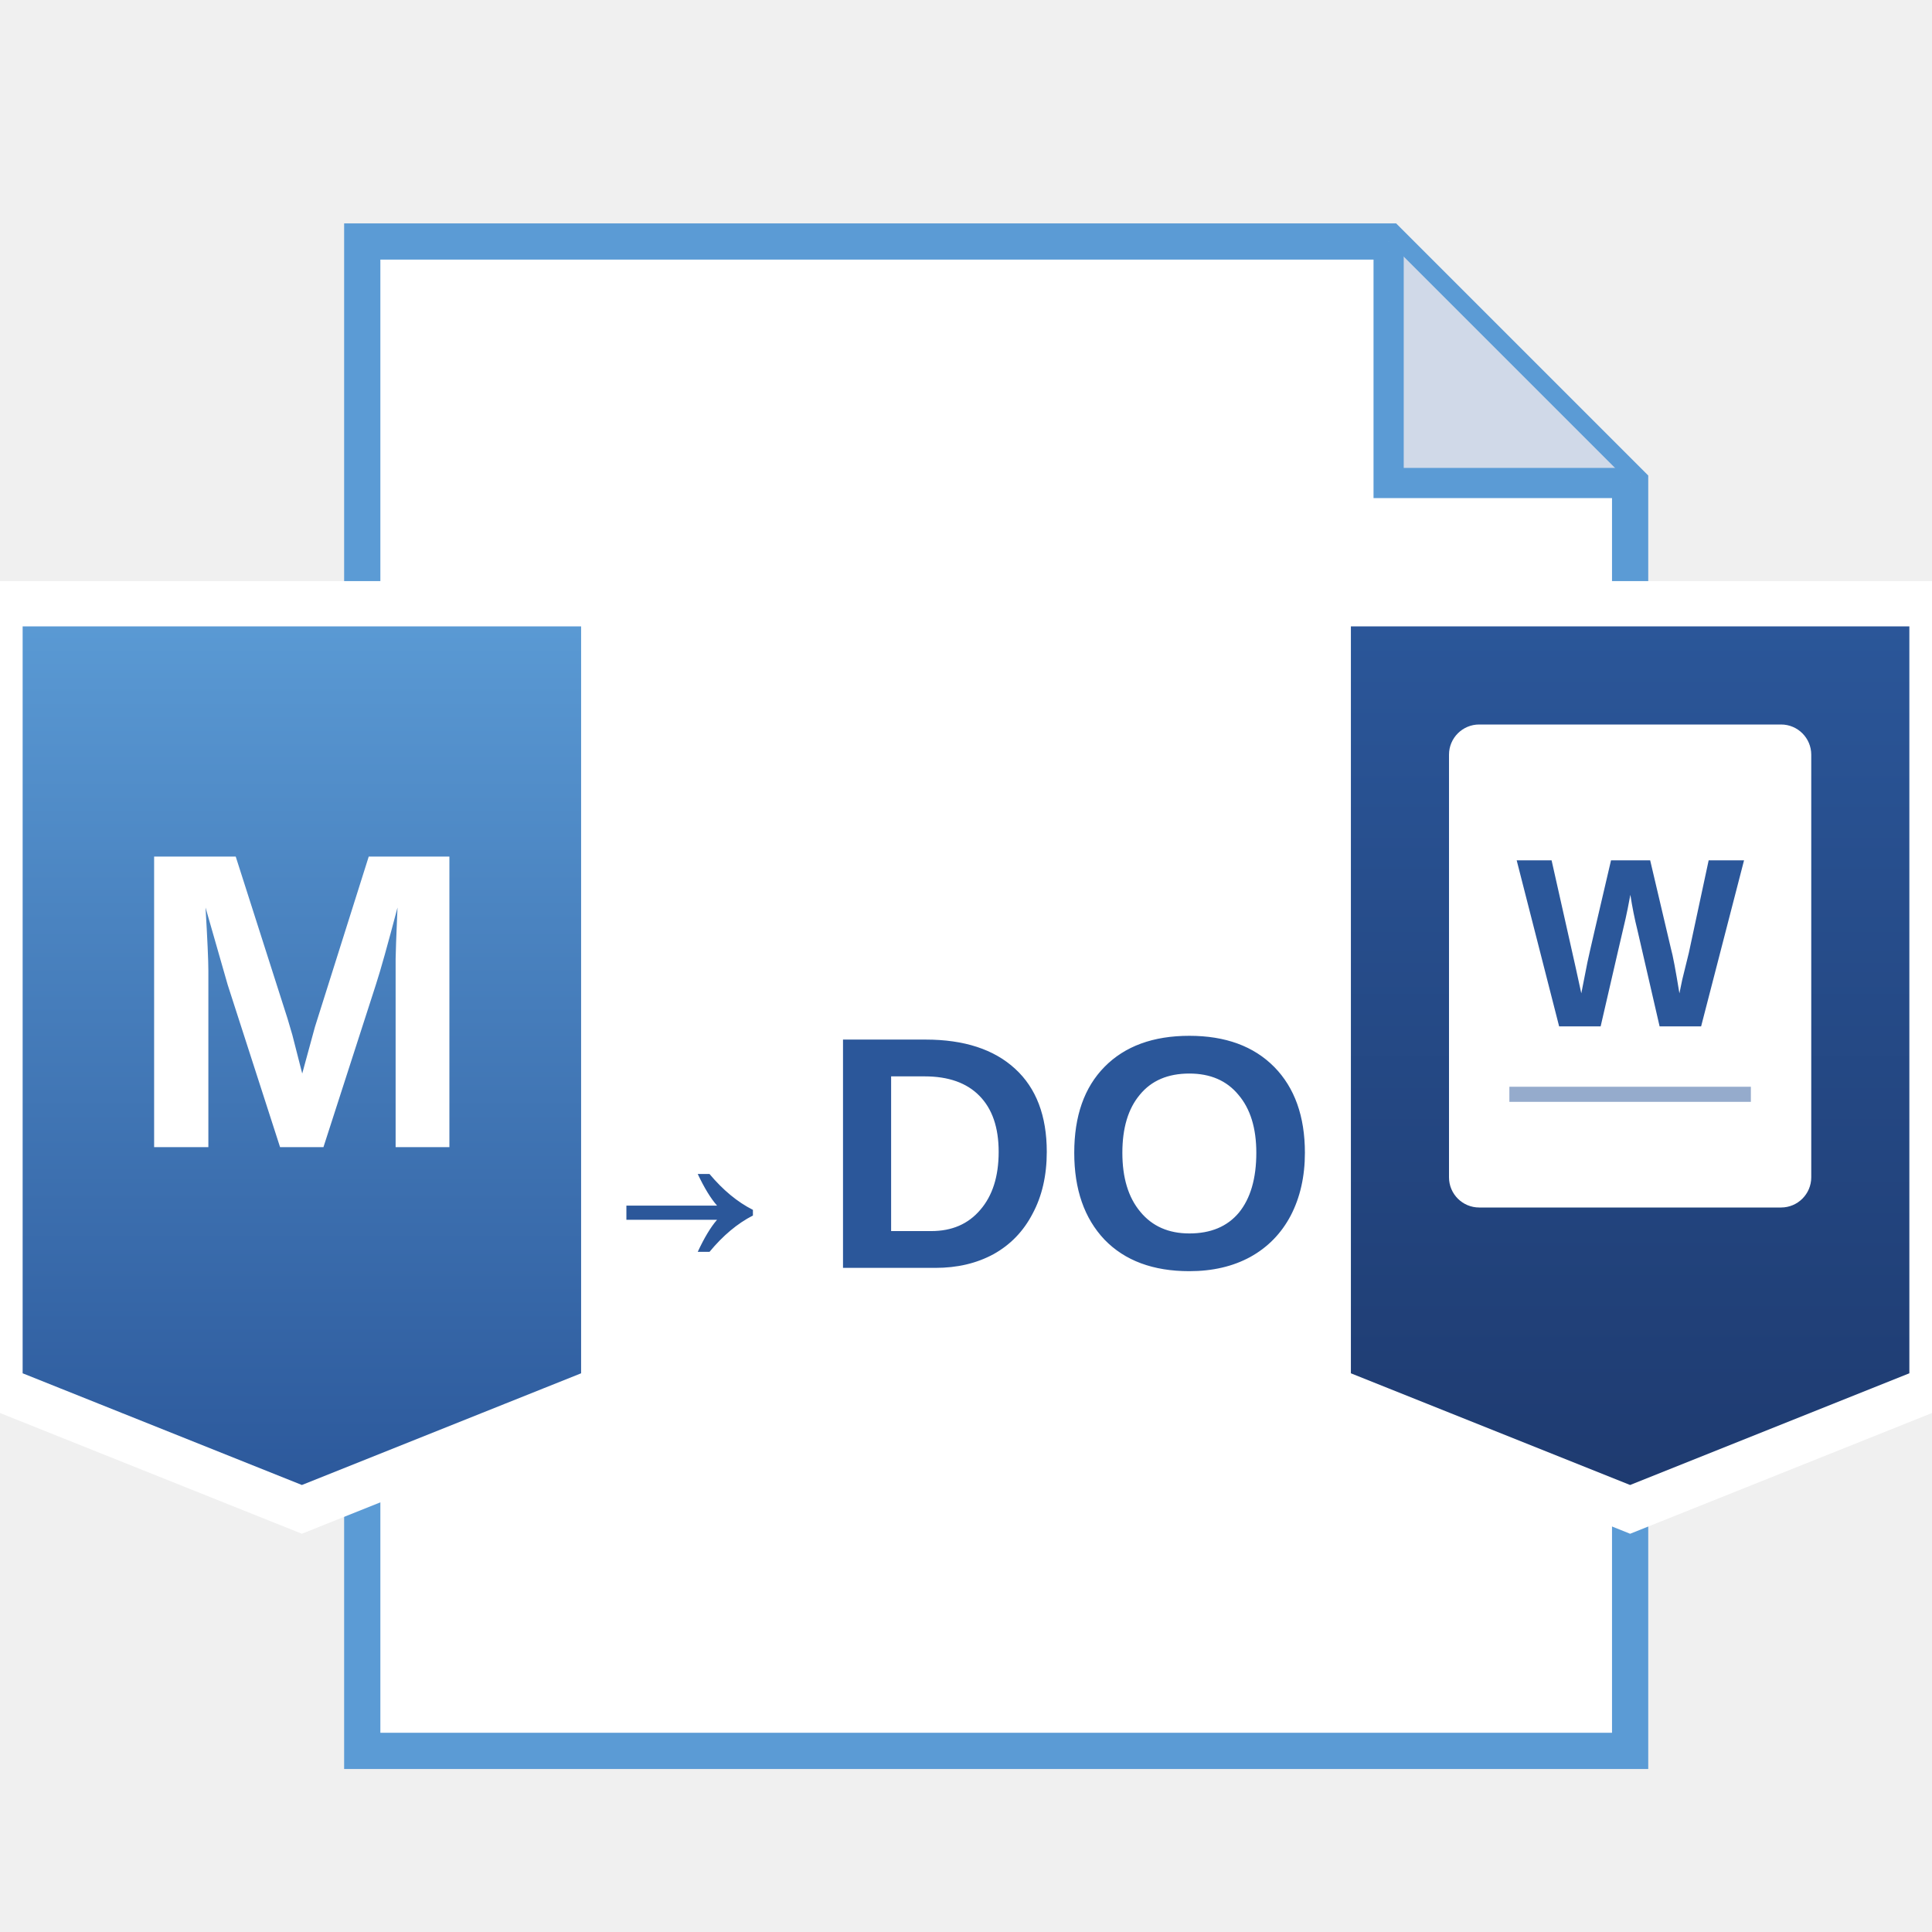
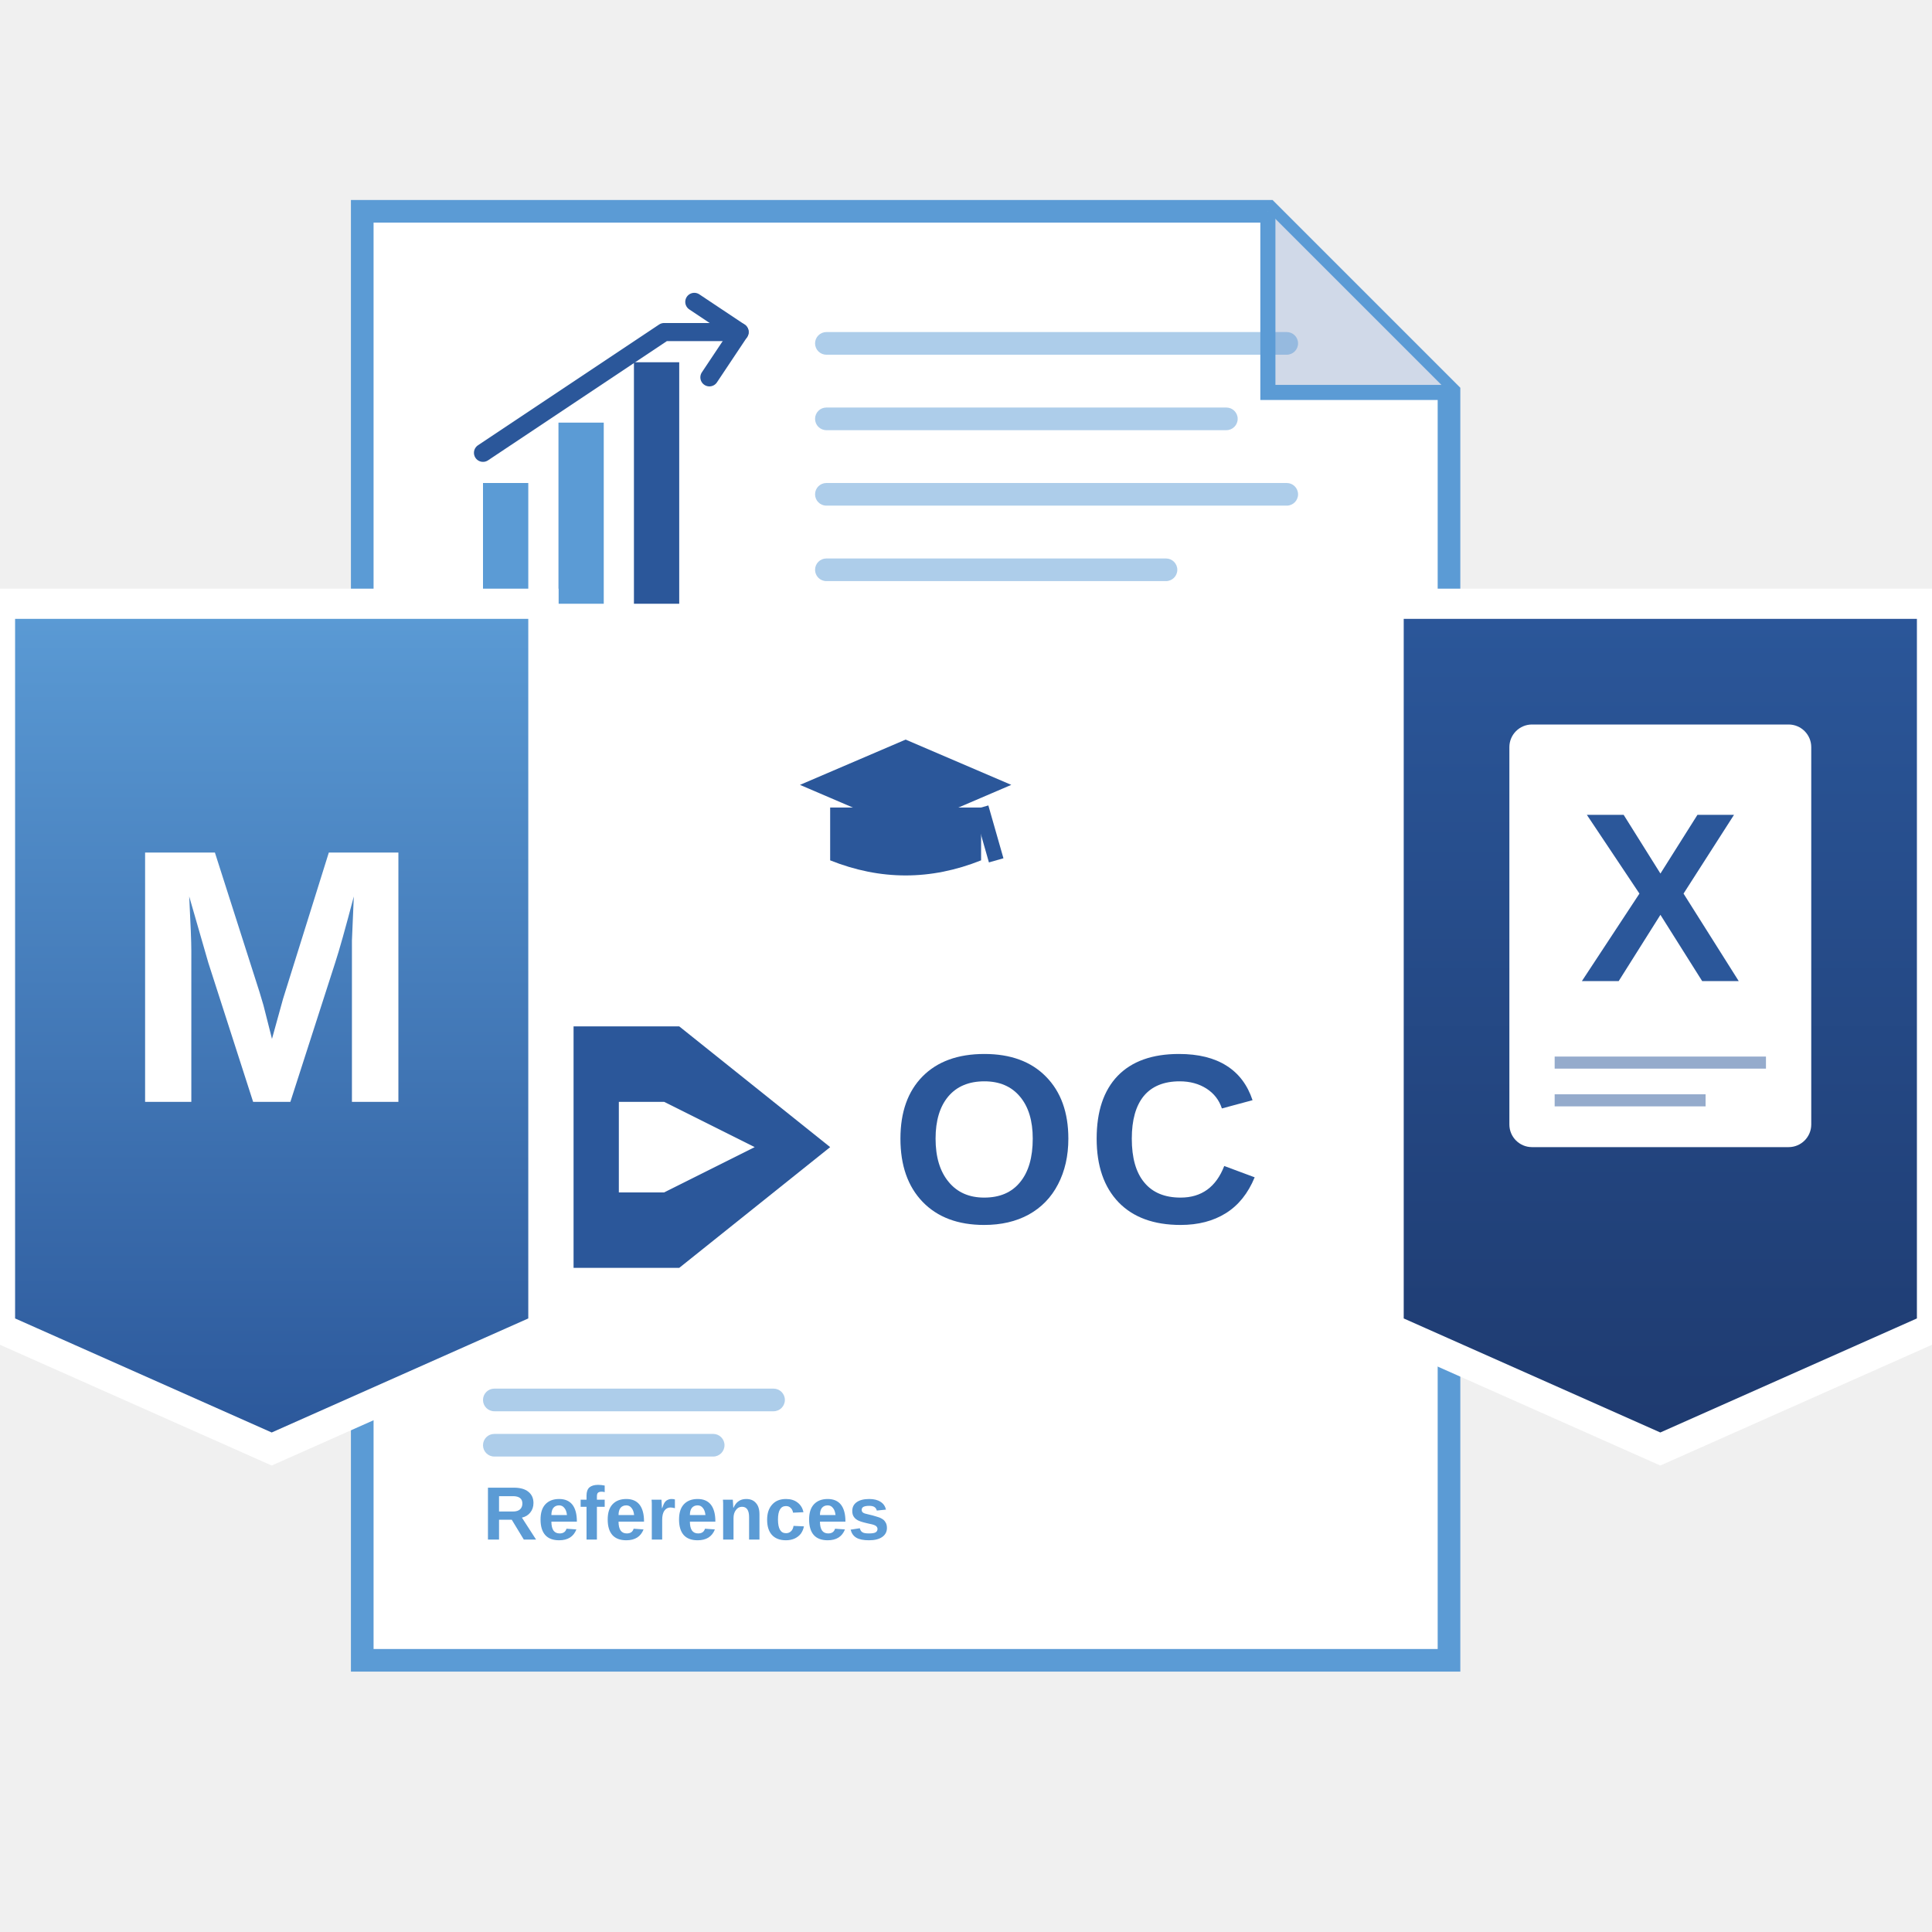
- <svg xmlns="http://www.w3.org/2000/svg" viewBox="0 0 64 64" fill="none">
+ <svg xmlns="http://www.w3.org/2000/svg" viewBox="0 0 128 128" fill="none">
  <defs>
-     <linearGradient id="mGrad2" x1="0" y1="0" x2="0" y2="1">
+     <linearGradient id="mGrad" x1="0" y1="0" x2="0" y2="1">
      <stop offset="0" stop-color="#5B9BD5" />
      <stop offset="1" stop-color="#2B579A" />
    </linearGradient>
-     <linearGradient id="wGrad2" x1="0" y1="0" x2="0" y2="1">
+     <linearGradient id="wGrad" x1="0" y1="0" x2="0" y2="1">
      <stop offset="0" stop-color="#2B579A" />
      <stop offset="1" stop-color="#1E3A6F" />
    </linearGradient>
  </defs>
-   <g transform="translate(14 12) rotate(-2 16 22)">
-     <rect x="0" y="0" width="30" height="42" rx="1.5" fill="#E8F0FA" stroke="#A0B8D8" stroke-width="0.8" />
+   <g transform="translate(36 26) rotate(-3 28 39)">
+     <rect x="0" y="0" width="56" height="78" rx="2" fill="#E8F0FA" stroke="#A0B8D8" stroke-width="1" />
  </g>
-   <g transform="translate(12 8)">
-     <path d="M0 0 L34 0 L42 8 L42 50 L0 50 Z" fill="white" stroke="#5B9BD5" stroke-width="1.2" />
-     <path d="M34 0 L34 8 L42 8" fill="#D0D9E8" stroke="#5B9BD5" stroke-width="1" />
-     <text x="21" y="34" text-anchor="middle" fill="#2B579A" font-size="11" font-family="Arial, sans-serif" font-weight="900">M→DOCX</text>
+   <g transform="translate(30 20)">
+     <rect x="0" y="0" width="60" height="84" rx="2" fill="#F5F8FC" stroke="#A0B8D8" stroke-width="1" />
  </g>
-   <g transform="translate(0 20)">
-     <path d="M0 0 L20 0 L20 26 L10 30 L0 26 Z" fill="url(#mGrad2)" stroke="white" stroke-width="1.5" />
-     <text x="10" y="18" text-anchor="middle" fill="white" font-size="14" font-family="Arial, sans-serif" font-weight="900">M</text>
+   <g transform="translate(24 14)">
+     <path d="M0 0 L60 0 L72 12 L72 96 L0 96 Z" fill="white" stroke="#5B9BD5" stroke-width="1.5" />
+     <path d="M60 0 L60 12 L72 12" fill="#D0D9E8" stroke="#5B9BD5" stroke-width="1" />
+     <g transform="translate(8 8)">
+       <rect x="0" y="10" width="3" height="8" fill="#5B9BD5" />
+       <rect x="5" y="6" width="3" height="12" fill="#5B9BD5" />
+       <rect x="10" y="2" width="3" height="16" fill="#2B579A" />
+       <path d="M0 8 L6 4 L12 0 L17 0" stroke="#2B579A" stroke-width="1.2" stroke-linecap="round" stroke-linejoin="round" fill="none" />
+       <path d="M14 -2 L17 0 L15 3" stroke="#2B579A" stroke-width="1.2" stroke-linecap="round" stroke-linejoin="round" fill="none" />
+     </g>
+     <g transform="translate(30 8)">
+       <rect x="0" y="0" width="32" height="1.5" rx="0.75" fill="#5B9BD5" opacity="0.5" />
+       <rect x="0" y="5" width="28" height="1.5" rx="0.75" fill="#5B9BD5" opacity="0.5" />
+       <rect x="0" y="10" width="32" height="1.5" rx="0.75" fill="#5B9BD5" opacity="0.5" />
+       <rect x="0" y="15" width="24" height="1.5" rx="0.75" fill="#5B9BD5" opacity="0.5" />
+     </g>
+     <g transform="translate(36 38)">
+       <path d="M-7 0 L0 -3 L7 0 L0 3 Z" fill="#2B579A" />
+       <path d="M-5 1.5 L-5 5 Q0 7 5 5 L5 1.5" fill="#2B579A" />
+       <line x1="5" y1="1.5" x2="6" y2="5" stroke="#2B579A" stroke-width="1" />
+     </g>
+     <g transform="translate(36 62)">
+       <path d="M-22 -8 L-22 8 L-15 8 L-5 0 L-15 -8 Z M-19 -3 L-19 3 L-16 3 L-10 0 L-16 -3 Z" fill="#2B579A" fill-rule="evenodd" />
+       <text x="-1" y="5" text-anchor="start" fill="#2B579A" font-size="16" font-family="Arial, sans-serif" font-weight="900">O</text>
+       <text x="12" y="5" text-anchor="start" fill="#2B579A" font-size="16" font-family="Arial, sans-serif" font-weight="900">C</text>
+     </g>
+     <g transform="translate(8 78)">
+       <rect x="0" y="0" width="20" height="1.5" rx="0.75" fill="#5B9BD5" opacity="0.5" />
+       <rect x="0" y="3" width="16" height="1.5" rx="0.75" fill="#5B9BD5" opacity="0.5" />
+       <text x="0" y="10" fill="#5B9BD5" font-size="5" font-family="Arial, sans-serif" font-weight="700">References</text>
+     </g>
  </g>
-   <g transform="translate(44 20)">
-     <path d="M0 0 L20 0 L20 26 L10 30 L0 26 Z" fill="url(#wGrad2)" stroke="white" stroke-width="1.5" />
-     <rect x="4" y="4" width="12" height="16" rx="1" fill="white" />
-     <text x="10" y="14" text-anchor="middle" fill="#2B579A" font-size="8" font-family="Arial, sans-serif" font-weight="900">W</text>
-     <rect x="6" y="16" width="8" height="0.5" fill="#2B579A" opacity="0.5" />
+   <g transform="translate(0 40)">
+     <path d="M0 0 L36 0 L36 48 L18 56 L0 48 Z" fill="url(#mGrad)" stroke="white" stroke-width="2" />
+     <text x="18" y="33" text-anchor="middle" fill="white" font-size="24" font-family="Arial, sans-serif" font-weight="900">M</text>
+   </g>
+   <g transform="translate(92 40)">
+     <path d="M0 0 L36 0 L36 48 L18 56 L0 48 Z" fill="url(#wGrad)" stroke="white" stroke-width="2" />
+     <rect x="8" y="8" width="20" height="28" rx="1.5" fill="white" />
+     <text x="18" y="25" text-anchor="middle" fill="#2B579A" font-size="16" font-family="Arial, sans-serif" font-weight="900">X</text>
+     <rect x="11" y="30" width="14" height="0.8" fill="#2B579A" opacity="0.5" />
+     <rect x="11" y="32.5" width="10" height="0.8" fill="#2B579A" opacity="0.5" />
  </g>
</svg>
